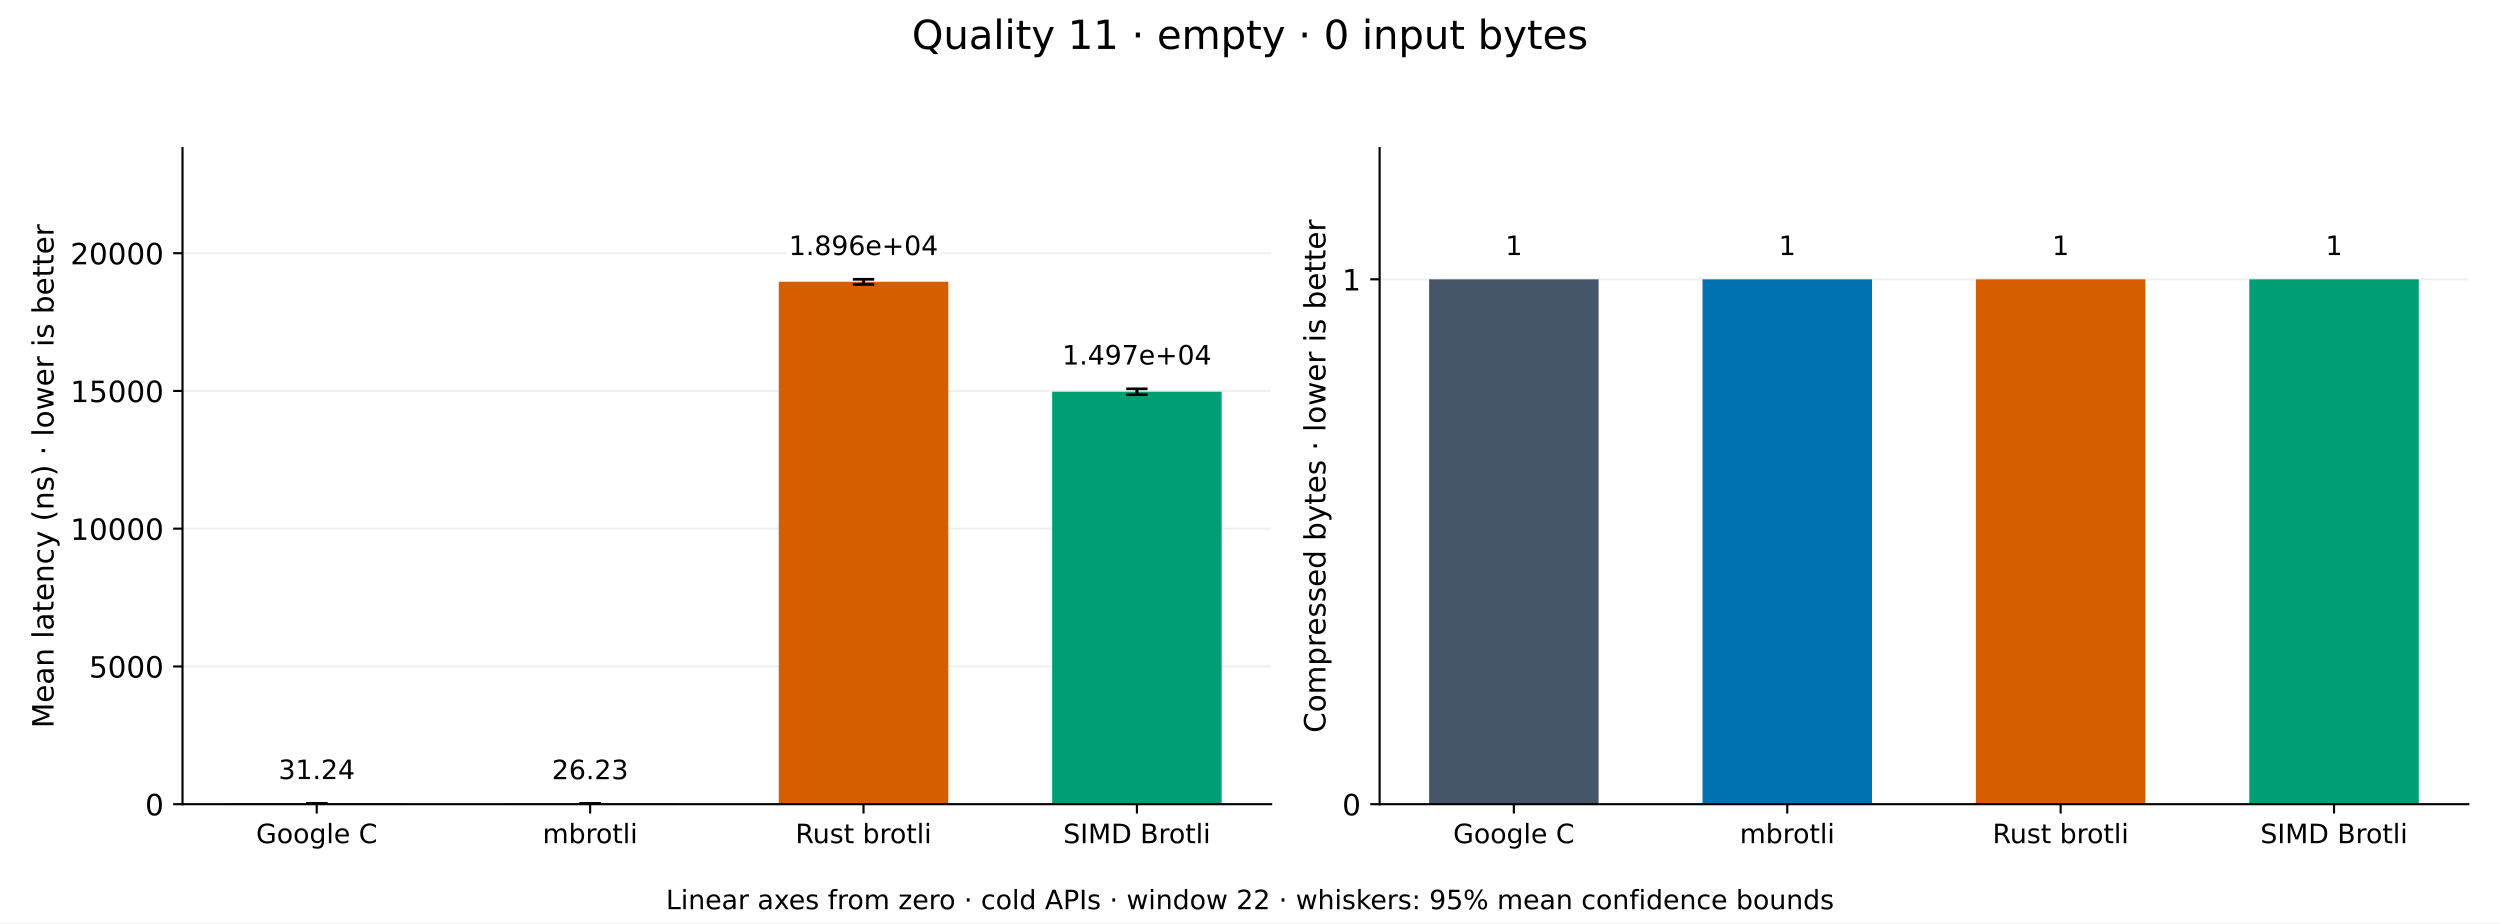
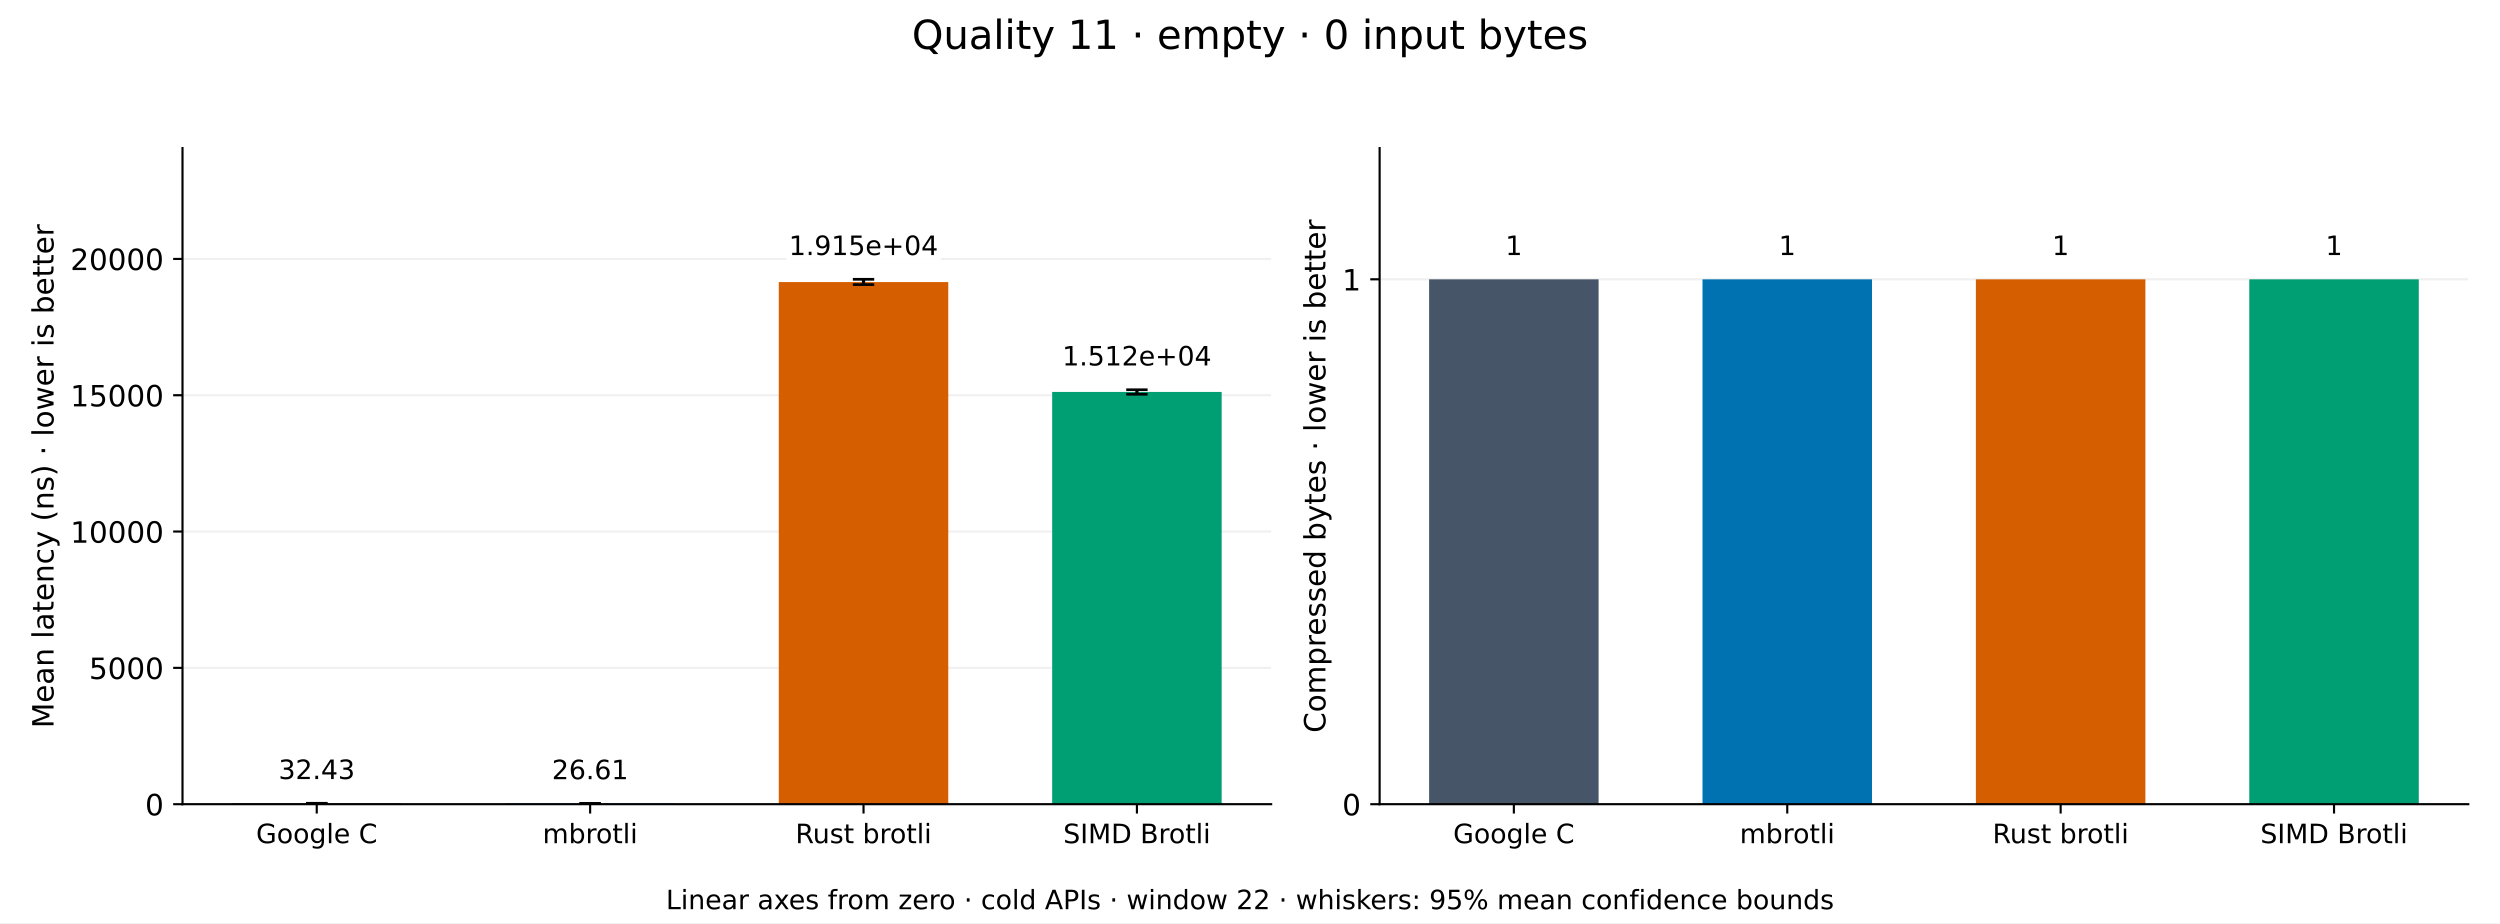
<svg xmlns="http://www.w3.org/2000/svg" xmlns:xlink="http://www.w3.org/1999/xlink" width="936pt" height="345.6pt" viewBox="0 0 936 345.6" version="1.1">
  <defs>
    <style type="text/css">*{stroke-linejoin: round; stroke-linecap: butt}</style>
  </defs>
  <g id="figure_1">
    <g id="patch_1">
      <path d="M 0 345.6 L 936 345.6 L 936 0 L 0 0 z " style="fill: #ffffff" />
    </g>
    <g id="axes_1">
      <g id="patch_2">
        <path d="M 68.33 301.088 L 475.92 301.088 L 475.92 55.44 L 68.33 55.44 z " style="fill: #ffffff" />
      </g>
      <g id="matplotlib.axis_1">
        <g id="xtick_1">
          <g id="line2d_1">
            <defs>
              <path id="m3d63aaa0ea" d="M 0 0 L 0 3.5 " style="stroke: #000000; stroke-width: 0.8" />
            </defs>
            <g>
              <use xlink:href="#m3d63aaa0ea" x="118.588" y="301.088" style="stroke: #000000; stroke-width: 0.8" />
            </g>
          </g>
          <g id="text_1">
            <text style="font-size: 10px; font-family: 'DejaVu Sans', 'Bitstream Vera Sans', 'Computer Modern Sans Serif', 'Lucida Grande', 'Verdana', 'Geneva', 'Lucid', 'Arial', 'Helvetica', 'Avant Garde', sans-serif; text-anchor: middle" x="118.588" y="315.686" transform="rotate(-0 118.5878 315.6864)">Google C</text>
          </g>
        </g>
        <g id="xtick_2">
          <g id="line2d_2">
            <g>
              <use xlink:href="#m3d63aaa0ea" x="220.946" y="301.088" style="stroke: #000000; stroke-width: 0.8" />
            </g>
          </g>
          <g id="text_2">
            <text style="font-size: 10px; font-family: 'DejaVu Sans', 'Bitstream Vera Sans', 'Computer Modern Sans Serif', 'Lucida Grande', 'Verdana', 'Geneva', 'Lucid', 'Arial', 'Helvetica', 'Avant Garde', sans-serif; text-anchor: middle" x="220.946" y="315.686" transform="rotate(-0 220.9459 315.6864)">mbrotli</text>
          </g>
        </g>
        <g id="xtick_3">
          <g id="line2d_3">
            <g>
              <use xlink:href="#m3d63aaa0ea" x="323.304" y="301.088" style="stroke: #000000; stroke-width: 0.8" />
            </g>
          </g>
          <g id="text_3">
            <text style="font-size: 10px; font-family: 'DejaVu Sans', 'Bitstream Vera Sans', 'Computer Modern Sans Serif', 'Lucida Grande', 'Verdana', 'Geneva', 'Lucid', 'Arial', 'Helvetica', 'Avant Garde', sans-serif; text-anchor: middle" x="323.304" y="315.686" transform="rotate(-0 323.3041 315.6864)">Rust brotli</text>
          </g>
        </g>
        <g id="xtick_4">
          <g id="line2d_4">
            <g>
              <use xlink:href="#m3d63aaa0ea" x="425.662" y="301.088" style="stroke: #000000; stroke-width: 0.8" />
            </g>
          </g>
          <g id="text_4">
            <text style="font-size: 10px; font-family: 'DejaVu Sans', 'Bitstream Vera Sans', 'Computer Modern Sans Serif', 'Lucida Grande', 'Verdana', 'Geneva', 'Lucid', 'Arial', 'Helvetica', 'Avant Garde', sans-serif; text-anchor: middle" x="425.662" y="315.686" transform="rotate(-0 425.6622 315.6864)">SIMD Brotli</text>
          </g>
        </g>
      </g>
      <g id="matplotlib.axis_2">
        <g id="ytick_1">
          <g id="line2d_5">
            <path d="M 68.33 301.088 L 475.92 301.088 " clip-path="url(#pfb11f768bd)" style="fill: none; stroke: #b0b0b0; stroke-opacity: 0.18; stroke-width: 0.8; stroke-linecap: square" />
          </g>
          <g id="line2d_6">
            <defs>
              <path id="mb6c034703b" d="M 0 0 L -3.5 0 " style="stroke: #000000; stroke-width: 0.8" />
            </defs>
            <g>
              <use xlink:href="#mb6c034703b" x="68.33" y="301.088" style="stroke: #000000; stroke-width: 0.8" />
            </g>
          </g>
          <g id="text_5">
            <text style="font-size: 11px; font-family: 'DejaVu Sans', 'Bitstream Vera Sans', 'Computer Modern Sans Serif', 'Lucida Grande', 'Verdana', 'Geneva', 'Lucid', 'Arial', 'Helvetica', 'Avant Garde', sans-serif; text-anchor: end" x="61.33" y="305.267" transform="rotate(-0 61.33 305.2671)">0</text>
          </g>
        </g>
        <g id="ytick_2">
          <g id="line2d_7">
-             <path d="M 68.33 249.514 L 475.92 249.514 " clip-path="url(#pfb11f768bd)" style="fill: none; stroke: #b0b0b0; stroke-opacity: 0.18; stroke-width: 0.8; stroke-linecap: square" />
+             <path d="M 68.33 250.051 L 475.92 250.051 " clip-path="url(#pfb11f768bd)" style="fill: none; stroke: #b0b0b0; stroke-opacity: 0.18; stroke-width: 0.8; stroke-linecap: square" />
          </g>
          <g id="line2d_8">
            <g>
-               <use xlink:href="#mb6c034703b" x="68.33" y="249.514" style="stroke: #000000; stroke-width: 0.8" />
+               <use xlink:href="#mb6c034703b" x="68.33" y="250.051" style="stroke: #000000; stroke-width: 0.8" />
            </g>
          </g>
          <g id="text_6">
-             <text style="font-size: 11px; font-family: 'DejaVu Sans', 'Bitstream Vera Sans', 'Computer Modern Sans Serif', 'Lucida Grande', 'Verdana', 'Geneva', 'Lucid', 'Arial', 'Helvetica', 'Avant Garde', sans-serif; text-anchor: end" x="61.33" y="253.693" transform="rotate(-0 61.33 253.6927)">5000</text>
+             <text style="font-size: 11px; font-family: 'DejaVu Sans', 'Bitstream Vera Sans', 'Computer Modern Sans Serif', 'Lucida Grande', 'Verdana', 'Geneva', 'Lucid', 'Arial', 'Helvetica', 'Avant Garde', sans-serif; text-anchor: end" x="61.33" y="254.23" transform="rotate(-0 61.33 254.2299)">5000</text>
          </g>
        </g>
        <g id="ytick_3">
          <g id="line2d_9">
-             <path d="M 68.33 197.939 L 475.92 197.939 " clip-path="url(#pfb11f768bd)" style="fill: none; stroke: #b0b0b0; stroke-opacity: 0.18; stroke-width: 0.8; stroke-linecap: square" />
+             <path d="M 68.33 199.014 L 475.92 199.014 " clip-path="url(#pfb11f768bd)" style="fill: none; stroke: #b0b0b0; stroke-opacity: 0.18; stroke-width: 0.8; stroke-linecap: square" />
          </g>
          <g id="line2d_10">
            <g>
-               <use xlink:href="#mb6c034703b" x="68.33" y="197.939" style="stroke: #000000; stroke-width: 0.8" />
+               <use xlink:href="#mb6c034703b" x="68.33" y="199.014" style="stroke: #000000; stroke-width: 0.8" />
            </g>
          </g>
          <g id="text_7">
-             <text style="font-size: 11px; font-family: 'DejaVu Sans', 'Bitstream Vera Sans', 'Computer Modern Sans Serif', 'Lucida Grande', 'Verdana', 'Geneva', 'Lucid', 'Arial', 'Helvetica', 'Avant Garde', sans-serif; text-anchor: end" x="61.33" y="202.118" transform="rotate(-0 61.33 202.1182)">10000</text>
+             <text style="font-size: 11px; font-family: 'DejaVu Sans', 'Bitstream Vera Sans', 'Computer Modern Sans Serif', 'Lucida Grande', 'Verdana', 'Geneva', 'Lucid', 'Arial', 'Helvetica', 'Avant Garde', sans-serif; text-anchor: end" x="61.33" y="203.193" transform="rotate(-0 61.33 203.1927)">10000</text>
          </g>
        </g>
        <g id="ytick_4">
          <g id="line2d_11">
-             <path d="M 68.33 146.365 L 475.92 146.365 " clip-path="url(#pfb11f768bd)" style="fill: none; stroke: #b0b0b0; stroke-opacity: 0.18; stroke-width: 0.8; stroke-linecap: square" />
+             <path d="M 68.33 147.976 L 475.92 147.976 " clip-path="url(#pfb11f768bd)" style="fill: none; stroke: #b0b0b0; stroke-opacity: 0.18; stroke-width: 0.8; stroke-linecap: square" />
          </g>
          <g id="line2d_12">
            <g>
-               <use xlink:href="#mb6c034703b" x="68.33" y="146.365" style="stroke: #000000; stroke-width: 0.8" />
+               <use xlink:href="#mb6c034703b" x="68.33" y="147.976" style="stroke: #000000; stroke-width: 0.8" />
            </g>
          </g>
          <g id="text_8">
-             <text style="font-size: 11px; font-family: 'DejaVu Sans', 'Bitstream Vera Sans', 'Computer Modern Sans Serif', 'Lucida Grande', 'Verdana', 'Geneva', 'Lucid', 'Arial', 'Helvetica', 'Avant Garde', sans-serif; text-anchor: end" x="61.33" y="150.544" transform="rotate(-0 61.33 150.5438)">15000</text>
+             <text style="font-size: 11px; font-family: 'DejaVu Sans', 'Bitstream Vera Sans', 'Computer Modern Sans Serif', 'Lucida Grande', 'Verdana', 'Geneva', 'Lucid', 'Arial', 'Helvetica', 'Avant Garde', sans-serif; text-anchor: end" x="61.33" y="152.155" transform="rotate(-0 61.33 152.1555)">15000</text>
          </g>
        </g>
        <g id="ytick_5">
          <g id="line2d_13">
-             <path d="M 68.33 94.79 L 475.92 94.79 " clip-path="url(#pfb11f768bd)" style="fill: none; stroke: #b0b0b0; stroke-opacity: 0.18; stroke-width: 0.8; stroke-linecap: square" />
+             <path d="M 68.33 96.939 L 475.92 96.939 " clip-path="url(#pfb11f768bd)" style="fill: none; stroke: #b0b0b0; stroke-opacity: 0.18; stroke-width: 0.8; stroke-linecap: square" />
          </g>
          <g id="line2d_14">
            <g>
-               <use xlink:href="#mb6c034703b" x="68.33" y="94.79" style="stroke: #000000; stroke-width: 0.8" />
+               <use xlink:href="#mb6c034703b" x="68.33" y="96.939" style="stroke: #000000; stroke-width: 0.8" />
            </g>
          </g>
          <g id="text_9">
-             <text style="font-size: 11px; font-family: 'DejaVu Sans', 'Bitstream Vera Sans', 'Computer Modern Sans Serif', 'Lucida Grande', 'Verdana', 'Geneva', 'Lucid', 'Arial', 'Helvetica', 'Avant Garde', sans-serif; text-anchor: end" x="61.33" y="98.969" transform="rotate(-0 61.33 98.96929)">20000</text>
+             <text style="font-size: 11px; font-family: 'DejaVu Sans', 'Bitstream Vera Sans', 'Computer Modern Sans Serif', 'Lucida Grande', 'Verdana', 'Geneva', 'Lucid', 'Arial', 'Helvetica', 'Avant Garde', sans-serif; text-anchor: end" x="61.33" y="101.118" transform="rotate(-0 61.33 101.1183)">20000</text>
          </g>
        </g>
        <g id="text_10">
          <text style="font-size: 11px; font-family: 'DejaVu Sans', 'Bitstream Vera Sans', 'Computer Modern Sans Serif', 'Lucida Grande', 'Verdana', 'Geneva', 'Lucid', 'Arial', 'Helvetica', 'Avant Garde', sans-serif; text-anchor: middle" x="20.049" y="178.264" transform="rotate(-90 20.04859 178.264)">Mean latency (ns) · lower is better</text>
        </g>
      </g>
      <g id="patch_3">
-         <path d="M 86.857 301.088 L 150.319 301.088 L 150.319 300.766 L 86.857 300.766 z " clip-path="url(#pfb11f768bd)" style="fill: #475569" />
+         <path d="M 86.857 301.088 L 150.319 301.088 L 150.319 300.757 L 86.857 300.757 z " clip-path="url(#pfb11f768bd)" style="fill: #475569" />
      </g>
      <g id="patch_4">
-         <path d="M 189.215 301.088 L 252.677 301.088 L 252.677 300.817 L 189.215 300.817 z " clip-path="url(#pfb11f768bd)" style="fill: #0072b2" />
+         <path d="M 189.215 301.088 L 252.677 301.088 L 252.677 300.816 L 189.215 300.816 z " clip-path="url(#pfb11f768bd)" style="fill: #0072b2" />
      </g>
      <g id="patch_5">
-         <path d="M 291.573 301.088 L 355.035 301.088 L 355.035 105.493 L 291.573 105.493 z " clip-path="url(#pfb11f768bd)" style="fill: #d55e00" />
+         <path d="M 291.573 301.088 L 355.035 301.088 L 355.035 105.599 L 291.573 105.599 z " clip-path="url(#pfb11f768bd)" style="fill: #d55e00" />
      </g>
      <g id="patch_6">
-         <path d="M 393.931 301.088 L 457.393 301.088 L 457.393 146.665 L 393.931 146.665 z " clip-path="url(#pfb11f768bd)" style="fill: #009e73" />
+         <path d="M 393.931 301.088 L 457.393 301.088 L 457.393 146.747 L 393.931 146.747 z " clip-path="url(#pfb11f768bd)" style="fill: #009e73" />
      </g>
      <g id="LineCollection_1">
-         <path d="M 118.588 300.767 L 118.588 300.765 " clip-path="url(#pfb11f768bd)" style="fill: none; stroke: #000000; stroke-width: 1.2" />
-         <path d="M 220.946 300.818 L 220.946 300.817 " clip-path="url(#pfb11f768bd)" style="fill: none; stroke: #000000; stroke-width: 1.2" />
-         <path d="M 323.304 106.505 L 323.304 104.57 " clip-path="url(#pfb11f768bd)" style="fill: none; stroke: #000000; stroke-width: 1.2" />
-         <path d="M 425.662 147.772 L 425.662 145.556 " clip-path="url(#pfb11f768bd)" style="fill: none; stroke: #000000; stroke-width: 1.2" />
+         <path d="M 118.588 300.759 L 118.588 300.755 " clip-path="url(#pfb11f768bd)" style="fill: none; stroke: #000000; stroke-width: 1.2" />
+         <path d="M 220.946 300.818 L 220.946 300.815 " clip-path="url(#pfb11f768bd)" style="fill: none; stroke: #000000; stroke-width: 1.2" />
+         <path d="M 323.304 106.543 L 323.304 104.57 " clip-path="url(#pfb11f768bd)" style="fill: none; stroke: #000000; stroke-width: 1.2" />
+         <path d="M 425.662 147.624 L 425.662 145.918 " clip-path="url(#pfb11f768bd)" style="fill: none; stroke: #000000; stroke-width: 1.2" />
      </g>
      <g id="line2d_15">
        <defs>
          <path id="ma4d3aa00d3" d="M 4 0 L -4 -0 " style="stroke: #000000" />
        </defs>
        <g clip-path="url(#pfb11f768bd)">
-           <use xlink:href="#ma4d3aa00d3" x="118.588" y="300.767" style="fill: #1f77b4; stroke: #000000" />
+           <use xlink:href="#ma4d3aa00d3" x="118.588" y="300.759" style="fill: #1f77b4; stroke: #000000" />
          <use xlink:href="#ma4d3aa00d3" x="220.946" y="300.818" style="fill: #1f77b4; stroke: #000000" />
-           <use xlink:href="#ma4d3aa00d3" x="323.304" y="106.505" style="fill: #1f77b4; stroke: #000000" />
-           <use xlink:href="#ma4d3aa00d3" x="425.662" y="147.772" style="fill: #1f77b4; stroke: #000000" />
+           <use xlink:href="#ma4d3aa00d3" x="323.304" y="106.543" style="fill: #1f77b4; stroke: #000000" />
+           <use xlink:href="#ma4d3aa00d3" x="425.662" y="147.624" style="fill: #1f77b4; stroke: #000000" />
        </g>
      </g>
      <g id="line2d_16">
        <g clip-path="url(#pfb11f768bd)">
-           <use xlink:href="#ma4d3aa00d3" x="118.588" y="300.765" style="fill: #1f77b4; stroke: #000000" />
-           <use xlink:href="#ma4d3aa00d3" x="220.946" y="300.817" style="fill: #1f77b4; stroke: #000000" />
+           <use xlink:href="#ma4d3aa00d3" x="118.588" y="300.755" style="fill: #1f77b4; stroke: #000000" />
+           <use xlink:href="#ma4d3aa00d3" x="220.946" y="300.815" style="fill: #1f77b4; stroke: #000000" />
          <use xlink:href="#ma4d3aa00d3" x="323.304" y="104.57" style="fill: #1f77b4; stroke: #000000" />
-           <use xlink:href="#ma4d3aa00d3" x="425.662" y="145.556" style="fill: #1f77b4; stroke: #000000" />
+           <use xlink:href="#ma4d3aa00d3" x="425.662" y="145.918" style="fill: #1f77b4; stroke: #000000" />
        </g>
      </g>
      <g id="patch_7">
        <path d="M 68.33 301.088 L 68.33 55.44 " style="fill: none; stroke: #000000; stroke-width: 0.8; stroke-linejoin: miter; stroke-linecap: square" />
      </g>
      <g id="patch_8">
        <path d="M 68.33 301.088 L 475.92 301.088 " style="fill: none; stroke: #000000; stroke-width: 0.8; stroke-linejoin: miter; stroke-linecap: square" />
      </g>
      <g id="text_11">
        <g id="patch_9">
-           <path d="M 103.274 294.765 L 133.902 294.765 L 133.902 283.086 L 103.274 283.086 z " style="fill: #ffffff; opacity: 0.9" />
-         </g>
-         <text style="font-size: 10px; font-family: 'DejaVu Sans', 'Bitstream Vera Sans', 'Computer Modern Sans Serif', 'Lucida Grande', 'Verdana', 'Geneva', 'Lucid', 'Arial', 'Helvetica', 'Avant Garde', sans-serif; text-anchor: middle" x="118.588" y="291.685" transform="rotate(-0 118.5878 291.6849)">31.24</text>
+           <path d="M 103.274 294.755 L 133.902 294.755 L 133.902 283.077 L 103.274 283.077 z " style="fill: #ffffff; opacity: 0.9" />
+         </g>
+         <text style="font-size: 10px; font-family: 'DejaVu Sans', 'Bitstream Vera Sans', 'Computer Modern Sans Serif', 'Lucida Grande', 'Verdana', 'Geneva', 'Lucid', 'Arial', 'Helvetica', 'Avant Garde', sans-serif; text-anchor: middle" x="118.588" y="291.676" transform="rotate(-0 118.5878 291.6756)">32.43</text>
      </g>
      <g id="text_12">
        <g id="patch_10">
-           <path d="M 205.632 294.817 L 236.26 294.817 L 236.26 283.138 L 205.632 283.138 z " style="fill: #ffffff; opacity: 0.9" />
-         </g>
-         <text style="font-size: 10px; font-family: 'DejaVu Sans', 'Bitstream Vera Sans', 'Computer Modern Sans Serif', 'Lucida Grande', 'Verdana', 'Geneva', 'Lucid', 'Arial', 'Helvetica', 'Avant Garde', sans-serif; text-anchor: middle" x="220.946" y="291.737" transform="rotate(-0 220.9459 291.7368)">26.23</text>
+           <path d="M 205.632 294.815 L 236.26 294.815 L 236.26 283.136 L 205.632 283.136 z " style="fill: #ffffff; opacity: 0.9" />
+         </g>
+         <text style="font-size: 10px; font-family: 'DejaVu Sans', 'Bitstream Vera Sans', 'Computer Modern Sans Serif', 'Lucida Grande', 'Verdana', 'Geneva', 'Lucid', 'Arial', 'Helvetica', 'Avant Garde', sans-serif; text-anchor: middle" x="220.946" y="291.735" transform="rotate(-0 220.9459 291.7349)">26.61</text>
      </g>
      <g id="text_13">
        <g id="patch_11">
          <path d="M 294.361 98.57 L 352.247 98.57 L 352.247 86.891 L 294.361 86.891 z " style="fill: #ffffff; opacity: 0.9" />
        </g>
-         <text style="font-size: 10px; font-family: 'DejaVu Sans', 'Bitstream Vera Sans', 'Computer Modern Sans Serif', 'Lucida Grande', 'Verdana', 'Geneva', 'Lucid', 'Arial', 'Helvetica', 'Avant Garde', sans-serif; text-anchor: middle" x="323.304" y="95.49" transform="rotate(-0 323.3041 95.48991)">1.896e+04</text>
+         <text style="font-size: 10px; font-family: 'DejaVu Sans', 'Bitstream Vera Sans', 'Computer Modern Sans Serif', 'Lucida Grande', 'Verdana', 'Geneva', 'Lucid', 'Arial', 'Helvetica', 'Avant Garde', sans-serif; text-anchor: middle" x="323.304" y="95.49" transform="rotate(-0 323.3041 95.48991)">1.915e+04</text>
      </g>
      <g id="text_14">
        <g id="patch_12">
-           <path d="M 396.719 139.556 L 454.605 139.556 L 454.605 127.878 L 396.719 127.878 z " style="fill: #ffffff; opacity: 0.9" />
-         </g>
-         <text style="font-size: 10px; font-family: 'DejaVu Sans', 'Bitstream Vera Sans', 'Computer Modern Sans Serif', 'Lucida Grande', 'Verdana', 'Geneva', 'Lucid', 'Arial', 'Helvetica', 'Avant Garde', sans-serif; text-anchor: middle" x="425.662" y="136.477" transform="rotate(-0 425.6622 136.4768)">1.497e+04</text>
+           <path d="M 396.719 139.918 L 454.605 139.918 L 454.605 128.239 L 396.719 128.239 z " style="fill: #ffffff; opacity: 0.9" />
+         </g>
+         <text style="font-size: 10px; font-family: 'DejaVu Sans', 'Bitstream Vera Sans', 'Computer Modern Sans Serif', 'Lucida Grande', 'Verdana', 'Geneva', 'Lucid', 'Arial', 'Helvetica', 'Avant Garde', sans-serif; text-anchor: middle" x="425.662" y="136.838" transform="rotate(-0 425.6622 136.8379)">1.512e+04</text>
      </g>
    </g>
    <g id="axes_2">
      <g id="patch_13">
        <path d="M 516.53 301.088 L 924.12 301.088 L 924.12 55.44 L 516.53 55.44 z " style="fill: #ffffff" />
      </g>
      <g id="matplotlib.axis_3">
        <g id="xtick_5">
          <g id="line2d_17">
            <g>
              <use xlink:href="#m3d63aaa0ea" x="566.788" y="301.088" style="stroke: #000000; stroke-width: 0.8" />
            </g>
          </g>
          <g id="text_15">
            <text style="font-size: 10px; font-family: 'DejaVu Sans', 'Bitstream Vera Sans', 'Computer Modern Sans Serif', 'Lucida Grande', 'Verdana', 'Geneva', 'Lucid', 'Arial', 'Helvetica', 'Avant Garde', sans-serif; text-anchor: middle" x="566.788" y="315.686" transform="rotate(-0 566.7878 315.6864)">Google C</text>
          </g>
        </g>
        <g id="xtick_6">
          <g id="line2d_18">
            <g>
              <use xlink:href="#m3d63aaa0ea" x="669.146" y="301.088" style="stroke: #000000; stroke-width: 0.8" />
            </g>
          </g>
          <g id="text_16">
            <text style="font-size: 10px; font-family: 'DejaVu Sans', 'Bitstream Vera Sans', 'Computer Modern Sans Serif', 'Lucida Grande', 'Verdana', 'Geneva', 'Lucid', 'Arial', 'Helvetica', 'Avant Garde', sans-serif; text-anchor: middle" x="669.146" y="315.686" transform="rotate(-0 669.1459 315.6864)">mbrotli</text>
          </g>
        </g>
        <g id="xtick_7">
          <g id="line2d_19">
            <g>
              <use xlink:href="#m3d63aaa0ea" x="771.504" y="301.088" style="stroke: #000000; stroke-width: 0.8" />
            </g>
          </g>
          <g id="text_17">
            <text style="font-size: 10px; font-family: 'DejaVu Sans', 'Bitstream Vera Sans', 'Computer Modern Sans Serif', 'Lucida Grande', 'Verdana', 'Geneva', 'Lucid', 'Arial', 'Helvetica', 'Avant Garde', sans-serif; text-anchor: middle" x="771.504" y="315.686" transform="rotate(-0 771.5041 315.6864)">Rust brotli</text>
          </g>
        </g>
        <g id="xtick_8">
          <g id="line2d_20">
            <g>
              <use xlink:href="#m3d63aaa0ea" x="873.862" y="301.088" style="stroke: #000000; stroke-width: 0.8" />
            </g>
          </g>
          <g id="text_18">
            <text style="font-size: 10px; font-family: 'DejaVu Sans', 'Bitstream Vera Sans', 'Computer Modern Sans Serif', 'Lucida Grande', 'Verdana', 'Geneva', 'Lucid', 'Arial', 'Helvetica', 'Avant Garde', sans-serif; text-anchor: middle" x="873.862" y="315.686" transform="rotate(-0 873.8622 315.6864)">SIMD Brotli</text>
          </g>
        </g>
      </g>
      <g id="matplotlib.axis_4">
        <g id="ytick_6">
          <g id="line2d_21">
            <path d="M 516.53 301.088 L 924.12 301.088 " clip-path="url(#pd983b59cca)" style="fill: none; stroke: #b0b0b0; stroke-opacity: 0.18; stroke-width: 0.8; stroke-linecap: square" />
          </g>
          <g id="line2d_22">
            <g>
              <use xlink:href="#mb6c034703b" x="516.53" y="301.088" style="stroke: #000000; stroke-width: 0.8" />
            </g>
          </g>
          <g id="text_19">
            <text style="font-size: 11px; font-family: 'DejaVu Sans', 'Bitstream Vera Sans', 'Computer Modern Sans Serif', 'Lucida Grande', 'Verdana', 'Geneva', 'Lucid', 'Arial', 'Helvetica', 'Avant Garde', sans-serif; text-anchor: end" x="509.53" y="305.267" transform="rotate(-0 509.53 305.2671)">0</text>
          </g>
        </g>
        <g id="ytick_7">
          <g id="line2d_23">
            <path d="M 516.53 104.57 L 924.12 104.57 " clip-path="url(#pd983b59cca)" style="fill: none; stroke: #b0b0b0; stroke-opacity: 0.18; stroke-width: 0.8; stroke-linecap: square" />
          </g>
          <g id="line2d_24">
            <g>
              <use xlink:href="#mb6c034703b" x="516.53" y="104.57" style="stroke: #000000; stroke-width: 0.8" />
            </g>
          </g>
          <g id="text_20">
            <text style="font-size: 11px; font-family: 'DejaVu Sans', 'Bitstream Vera Sans', 'Computer Modern Sans Serif', 'Lucida Grande', 'Verdana', 'Geneva', 'Lucid', 'Arial', 'Helvetica', 'Avant Garde', sans-serif; text-anchor: end" x="509.53" y="108.749" transform="rotate(-0 509.53 108.7487)">1</text>
          </g>
        </g>
        <g id="text_21">
          <text style="font-size: 11px; font-family: 'DejaVu Sans', 'Bitstream Vera Sans', 'Computer Modern Sans Serif', 'Lucida Grande', 'Verdana', 'Geneva', 'Lucid', 'Arial', 'Helvetica', 'Avant Garde', sans-serif; text-anchor: middle" x="496.244" y="178.264" transform="rotate(-90 496.2436 178.264)">Compressed bytes · lower is better</text>
        </g>
      </g>
      <g id="patch_14">
        <path d="M 535.057 301.088 L 598.519 301.088 L 598.519 104.57 L 535.057 104.57 z " clip-path="url(#pd983b59cca)" style="fill: #475569" />
      </g>
      <g id="patch_15">
        <path d="M 637.415 301.088 L 700.877 301.088 L 700.877 104.57 L 637.415 104.57 z " clip-path="url(#pd983b59cca)" style="fill: #0072b2" />
      </g>
      <g id="patch_16">
        <path d="M 739.773 301.088 L 803.235 301.088 L 803.235 104.57 L 739.773 104.57 z " clip-path="url(#pd983b59cca)" style="fill: #d55e00" />
      </g>
      <g id="patch_17">
        <path d="M 842.131 301.088 L 905.593 301.088 L 905.593 104.57 L 842.131 104.57 z " clip-path="url(#pd983b59cca)" style="fill: #009e73" />
      </g>
      <g id="patch_18">
        <path d="M 516.53 301.088 L 516.53 55.44 " style="fill: none; stroke: #000000; stroke-width: 0.8; stroke-linejoin: miter; stroke-linecap: square" />
      </g>
      <g id="patch_19">
        <path d="M 516.53 301.088 L 924.12 301.088 " style="fill: none; stroke: #000000; stroke-width: 0.8; stroke-linejoin: miter; stroke-linecap: square" />
      </g>
      <g id="text_22">
        <g id="patch_20">
          <path d="M 562.607 98.57 L 570.969 98.57 L 570.969 86.891 L 562.607 86.891 z " style="fill: #ffffff; opacity: 0.9" />
        </g>
        <text style="font-size: 10px; font-family: 'DejaVu Sans', 'Bitstream Vera Sans', 'Computer Modern Sans Serif', 'Lucida Grande', 'Verdana', 'Geneva', 'Lucid', 'Arial', 'Helvetica', 'Avant Garde', sans-serif; text-anchor: middle" x="566.788" y="95.49" transform="rotate(-0 566.7878 95.48991)">1</text>
      </g>
      <g id="text_23">
        <g id="patch_21">
          <path d="M 664.965 98.57 L 673.327 98.57 L 673.327 86.891 L 664.965 86.891 z " style="fill: #ffffff; opacity: 0.9" />
        </g>
        <text style="font-size: 10px; font-family: 'DejaVu Sans', 'Bitstream Vera Sans', 'Computer Modern Sans Serif', 'Lucida Grande', 'Verdana', 'Geneva', 'Lucid', 'Arial', 'Helvetica', 'Avant Garde', sans-serif; text-anchor: middle" x="669.146" y="95.49" transform="rotate(-0 669.1459 95.48991)">1</text>
      </g>
      <g id="text_24">
        <g id="patch_22">
          <path d="M 767.323 98.57 L 775.685 98.57 L 775.685 86.891 L 767.323 86.891 z " style="fill: #ffffff; opacity: 0.9" />
        </g>
        <text style="font-size: 10px; font-family: 'DejaVu Sans', 'Bitstream Vera Sans', 'Computer Modern Sans Serif', 'Lucida Grande', 'Verdana', 'Geneva', 'Lucid', 'Arial', 'Helvetica', 'Avant Garde', sans-serif; text-anchor: middle" x="771.504" y="95.49" transform="rotate(-0 771.5041 95.48991)">1</text>
      </g>
      <g id="text_25">
        <g id="patch_23">
          <path d="M 869.681 98.57 L 878.043 98.57 L 878.043 86.891 L 869.681 86.891 z " style="fill: #ffffff; opacity: 0.9" />
        </g>
        <text style="font-size: 10px; font-family: 'DejaVu Sans', 'Bitstream Vera Sans', 'Computer Modern Sans Serif', 'Lucida Grande', 'Verdana', 'Geneva', 'Lucid', 'Arial', 'Helvetica', 'Avant Garde', sans-serif; text-anchor: middle" x="873.862" y="95.49" transform="rotate(-0 873.8622 95.48991)">1</text>
      </g>
    </g>
    <g id="text_26">
      <text style="font-size: 15px; font-family: 'DejaVu Sans', 'Bitstream Vera Sans', 'Computer Modern Sans Serif', 'Lucida Grande', 'Verdana', 'Geneva', 'Lucid', 'Arial', 'Helvetica', 'Avant Garde', sans-serif; text-anchor: middle" x="468" y="18.31" transform="rotate(-0 468 18.30966)">Quality 11 · empty · 0 input bytes</text>
    </g>
    <g id="text_27">
      <text style="font-size: 10px; font-family: 'DejaVu Sans', 'Bitstream Vera Sans', 'Computer Modern Sans Serif', 'Lucida Grande', 'Verdana', 'Geneva', 'Lucid', 'Arial', 'Helvetica', 'Avant Garde', sans-serif; text-anchor: middle" x="468" y="340.416" transform="rotate(-0 468 340.416)">Linear axes from zero · cold APIs · window 22 · whiskers: 95% mean confidence bounds</text>
    </g>
  </g>
  <defs>
    <clipPath id="pfb11f768bd">
      <rect x="68.33" y="55.44" width="407.59" height="245.648" />
    </clipPath>
    <clipPath id="pd983b59cca">
      <rect x="516.53" y="55.44" width="407.59" height="245.648" />
    </clipPath>
  </defs>
</svg>
